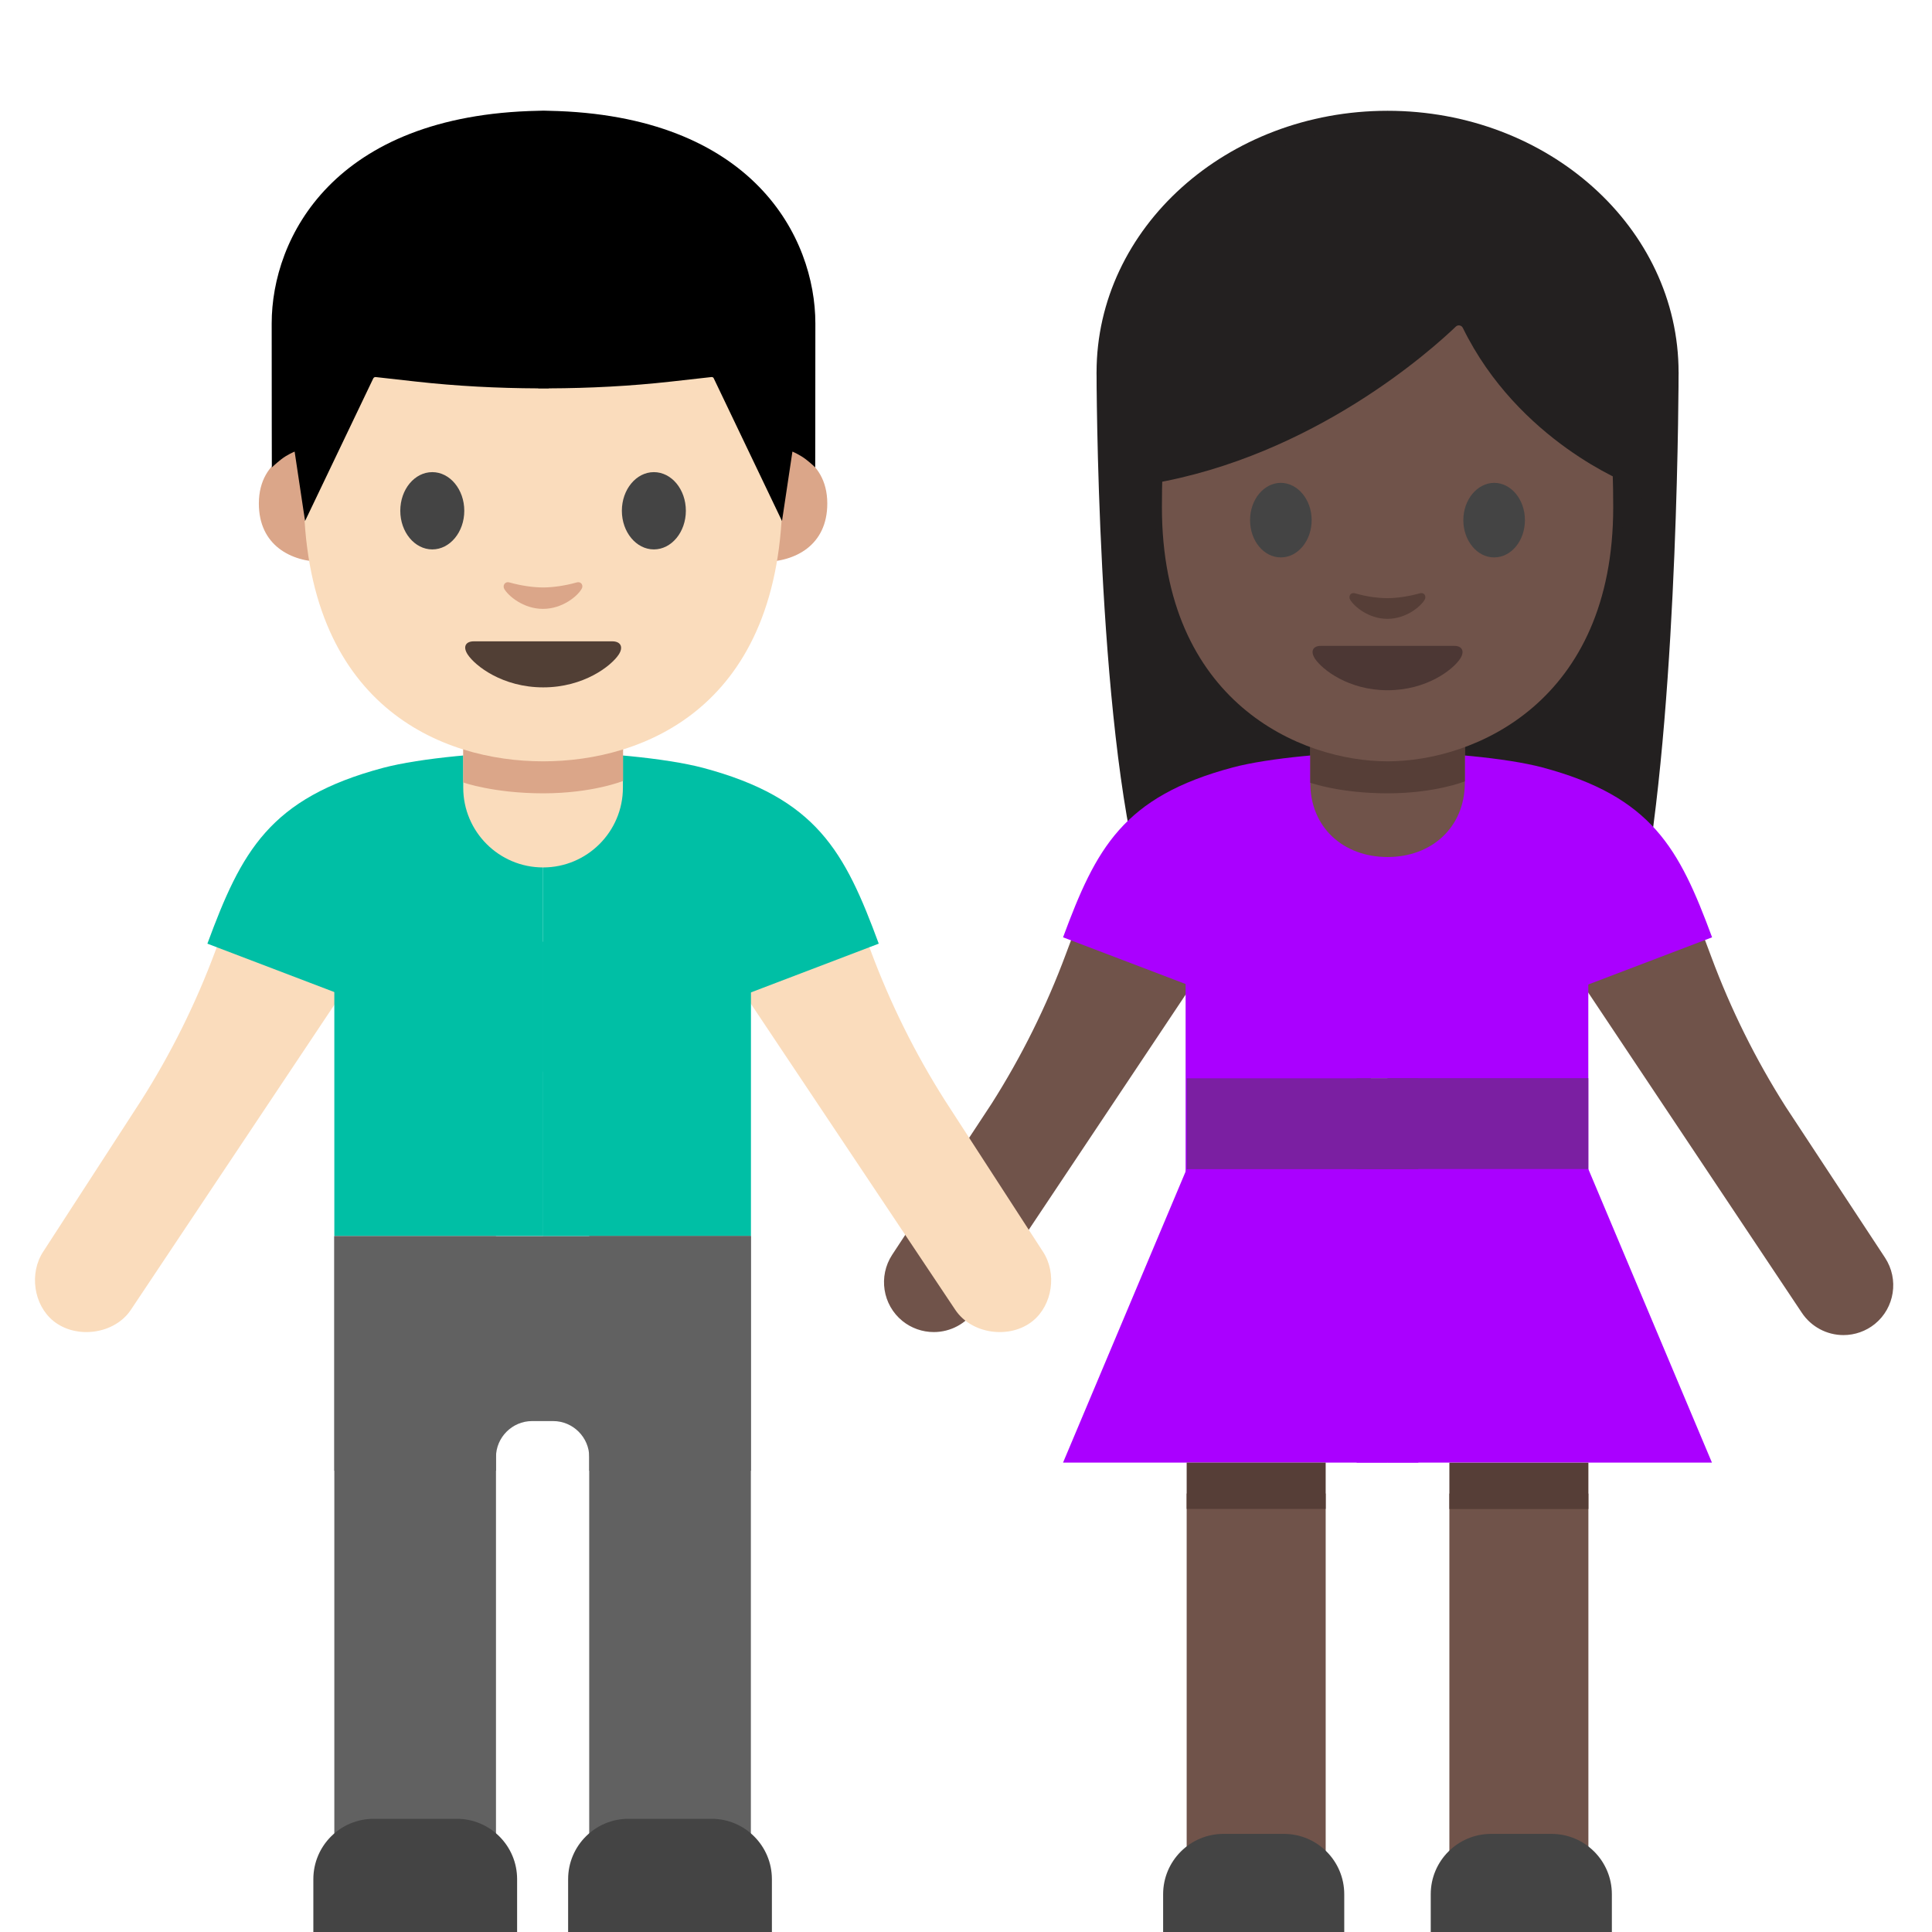
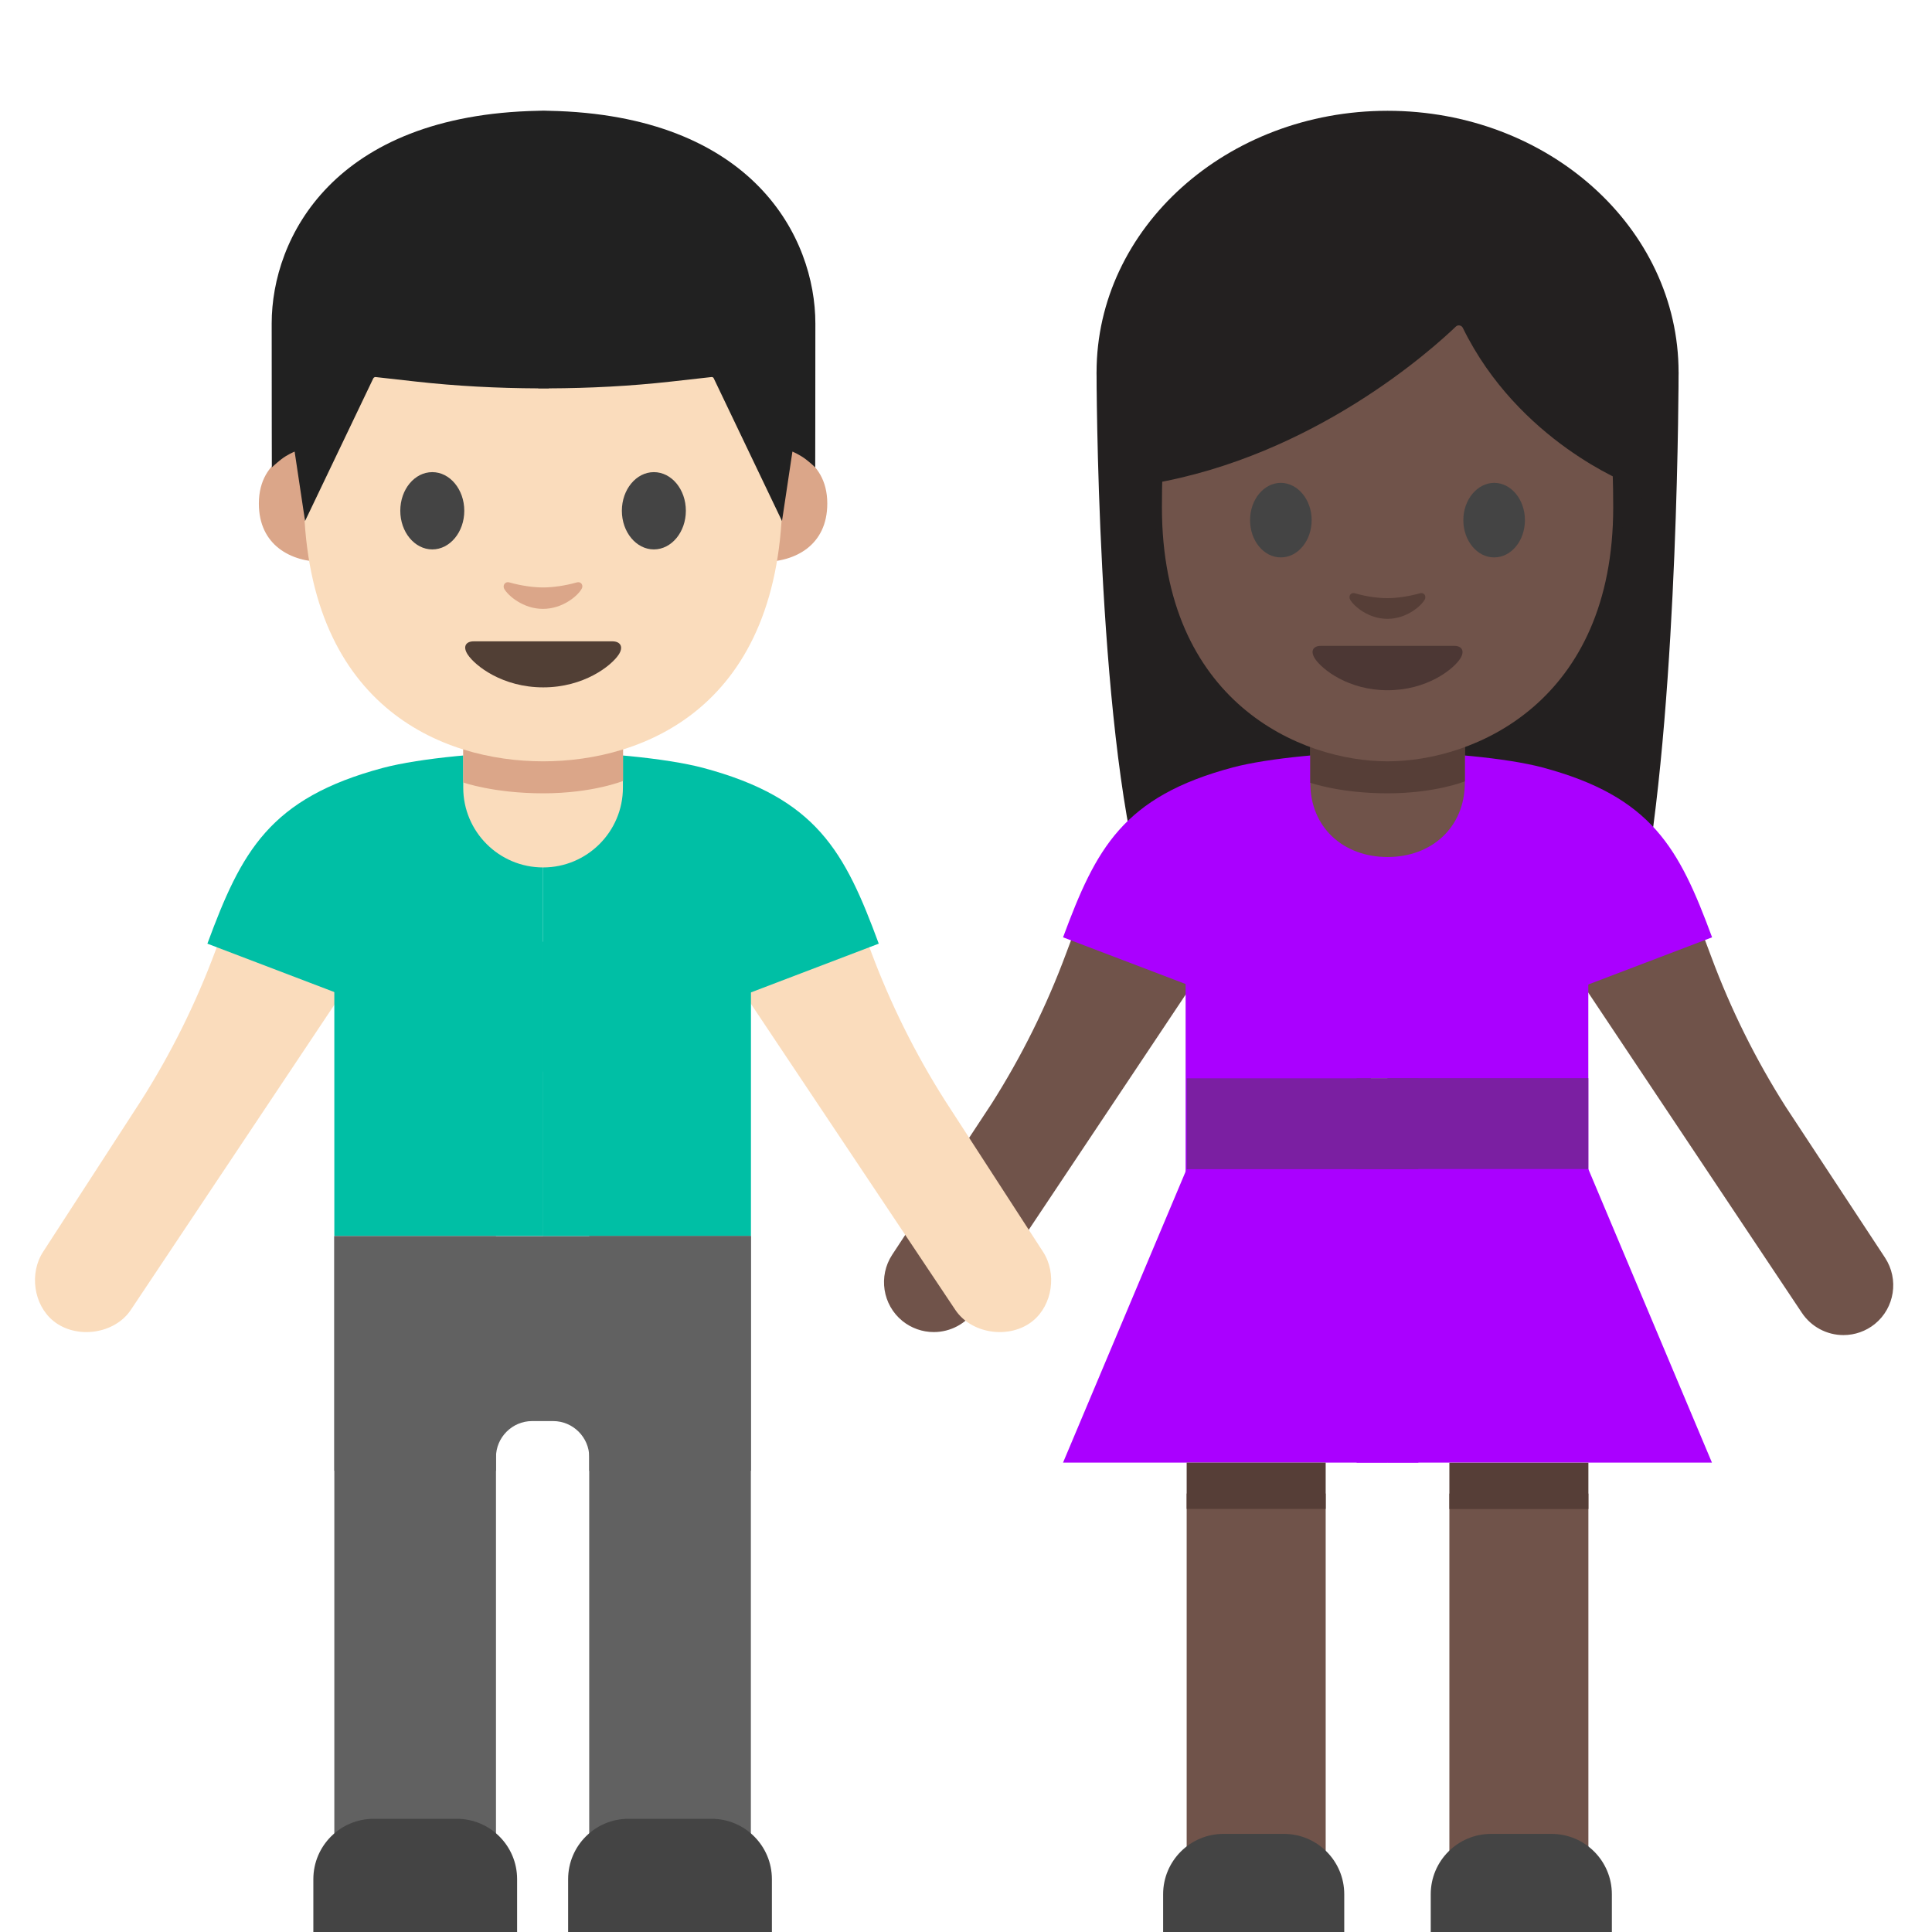
<svg xmlns="http://www.w3.org/2000/svg" width="100%" height="100%" viewBox="0 0 128 128" version="1.1" xml:space="preserve" style="fill-rule:evenodd;clip-rule:evenodd;stroke-linejoin:round;stroke-miterlimit:1.414;">
  <g>
    <path d="M72.65,24.67C72.65,24.67 72.65,47.86 75.64,58.64C77.11,63.95 78.95,67.3 83.36,63.99L100.46,63.82C104.86,67.18 108.02,63.96 108.97,58.5C111.21,45.62 111.21,24.67 111.21,24.67L72.65,24.67Z" style="fill:#232020;fill-rule:nonzero;" />
    <ellipse cx="91.93" cy="24.67" rx="19.28" ry="17.33" style="fill:#232020;" />
    <path d="M112.72,61.64L113.38,63.4C114.67,66.87 116.32,70.2 118.31,73.33L124.89,83.33C125.82,84.75 125.53,86.65 124.21,87.72C123.622,88.194 122.889,88.453 122.133,88.453C121.028,88.453 119.993,87.899 119.38,86.98L103.63,63.37L103.31,59.29L112.72,61.64ZM71.28,61.44L70.62,63.2C69.33,66.67 67.68,70 65.69,73.13L59.11,83.13C58.18,84.55 58.47,86.45 59.79,87.52C60.378,87.994 61.111,88.253 61.867,88.253C62.972,88.253 64.007,87.699 64.62,86.78L80.37,63.17L80.69,59.09L71.28,61.44Z" style="fill:#70534a;fill-rule:nonzero;" />
    <path d="M91.93,49.82C88.43,49.81 84.03,50.22 81.69,50.84C74.4,52.78 72.61,56.21 70.43,62.1L91.93,70.29L91.93,49.82Z" style="fill:rgb(170,0,255);fill-rule:nonzero;" />
    <rect x="88.66" y="55.66" width="5.31" height="15.77" style="fill:rgb(170,0,255);fill-rule:nonzero;" />
    <rect x="78.55" y="61.97" width="12.28" height="17.4" style="fill:rgb(170,0,255);fill-rule:nonzero;" />
    <path d="M78.62,77.45L70.43,96.9L91.93,96.9L91.93,77.45L78.62,77.45Z" style="fill:rgb(170,0,255);fill-rule:nonzero;" />
    <rect x="78.62" y="98.95" width="9.21" height="28.66" style="fill:#70534a;fill-rule:nonzero;" />
    <rect x="78.62" y="96.9" width="9.21" height="3.07" style="fill:#563e37;fill-rule:nonzero;" />
    <path d="M89.06,128L77.06,128L77.06,125.5C77.06,123.29 78.85,121.5 81.06,121.5L85.06,121.5C87.27,121.5 89.06,123.29 89.06,125.5L89.06,128Z" style="fill:rgb(68,68,68);fill-rule:nonzero;" />
    <path d="M91.93,49.82C95.43,49.81 99.83,50.22 102.17,50.84C109.46,52.78 111.25,56.21 113.43,62.1L91.93,70.29L91.93,49.82Z" style="fill:rgb(170,0,255);fill-rule:nonzero;" />
    <rect x="91.92" y="61.978" width="13.31" height="17.4" style="fill:rgb(170,0,255);fill-rule:nonzero;" />
    <path d="M105.23,77.45L113.42,96.9L91.93,96.9L91.93,77.45L105.23,77.45Z" style="fill:rgb(170,0,255);fill-rule:nonzero;" />
    <rect x="96.025" y="98.953" width="9.21" height="28.66" style="fill:#70534a;fill-rule:nonzero;" />
    <rect x="96.025" y="96.907" width="9.21" height="3.07" style="fill:#563e37;fill-rule:nonzero;" />
    <path d="M94.79,128L106.79,128L106.79,125.5C106.79,123.29 105,121.5 102.79,121.5L98.79,121.5C96.58,121.5 94.79,123.29 94.79,125.5L94.79,128Z" style="fill:rgb(68,68,68);fill-rule:nonzero;" />
    <path d="M91.93,56.78C88.99,56.78 86.81,54.81 86.81,51.87L86.81,46.75L97.05,46.75L97.05,51.87C97.04,54.8 94.87,56.78 91.93,56.78Z" style="fill:#70534a;fill-rule:nonzero;" />
    <path d="M97.04,51.77C97.04,51.77 95.09,52.56 91.93,52.56C88.77,52.56 86.81,51.86 86.81,51.86L86.81,46.84C86.81,45.5 87.7,44.04 89.04,44.04L94.83,44.04C96.17,44.04 97.05,45.4 97.05,46.74L97.05,51.77L97.04,51.77Z" style="fill:#563e37;fill-rule:nonzero;" />
    <rect x="89.88" y="76.43" width="4.09" height="20.47" style="fill:rgb(170,0,255);fill-rule:nonzero;" />
    <g>
      <rect x="78.62" y="71.44" width="13.31" height="6.02" style="fill:rgb(123,31,162);fill-rule:nonzero;" />
      <rect x="91.92" y="71.43" width="13.31" height="6.02" style="fill:rgb(123,31,162);fill-rule:nonzero;" />
      <rect x="89.88" y="71.44" width="4.09" height="6.02" style="fill:rgb(123,31,162);fill-rule:nonzero;" />
    </g>
    <path d="M91.93,11.51C80.08,11.51 76.98,20.7 76.98,33.6C76.98,46.51 86.17,50.44 91.93,50.44C97.69,50.44 106.88,46.5 106.88,33.6C106.88,20.7 103.78,11.51 91.93,11.51Z" style="fill:#70534a;fill-rule:nonzero;" />
    <path d="M96.45,21.64C94.87,23.15 87.05,30.21 76.26,32.05L76.26,17.59C76.26,17.59 80.92,8.35 92.09,8.35C103.26,8.35 107.92,17.82 107.92,17.82L107.92,32.05C107.92,32.05 100.6,29.24 96.92,21.73C96.874,21.625 96.769,21.557 96.654,21.557C96.578,21.557 96.504,21.587 96.45,21.64Z" style="fill:#232020;fill-rule:nonzero;" />
    <path d="M86.9,34.46C86.9,35.82 85.99,36.93 84.86,36.93C83.73,36.93 82.82,35.83 82.82,34.46C82.82,33.09 83.74,31.99 84.86,31.99C85.98,32 86.9,33.1 86.9,34.46M96.95,34.46C96.95,35.82 97.86,36.93 98.99,36.93C100.12,36.93 101.03,35.83 101.03,34.46C101.03,33.09 100.11,31.99 98.99,31.99C97.87,32 96.95,33.1 96.95,34.46" style="fill:rgb(68,68,68);fill-rule:nonzero;" />
    <path d="M96.35,42.79L91.93,42.79L87.51,42.79C87,42.79 86.79,43.13 87.12,43.64C87.59,44.35 89.33,45.73 91.93,45.73C94.53,45.73 96.27,44.36 96.74,43.64C97.07,43.13 96.85,42.79 96.35,42.79Z" style="fill:rgb(76,55,52);fill-rule:nonzero;" />
    <path d="M94.06,39.31C93.31,39.52 92.53,39.63 91.92,39.63C91.31,39.63 90.54,39.53 89.78,39.31C89.46,39.22 89.33,39.52 89.45,39.73C89.69,40.15 90.65,41 91.92,41C93.19,41 94.15,40.15 94.39,39.73C94.51,39.52 94.38,39.22 94.06,39.31Z" style="fill:#563e37;fill-rule:nonzero;" />
  </g>
  <g>
    <path d="M14.93,61.24L14.27,63C12.98,66.47 11.33,69.8 9.34,72.93L2.86,82.93C1.93,84.35 2.22,86.45 3.54,87.52C5.05,88.74 7.59,88.4 8.67,86.78L24.42,63.17L24.74,59.09L14.93,61.24Z" style="fill:#fadcbc;fill-rule:nonzero;" />
    <path d="M35.98,49.81C32.36,49.8 27.81,50.23 25.39,50.87C17.84,52.88 15.99,56.43 13.74,62.52L35.98,71L35.98,49.81Z" style="fill:#00bfa5;fill-rule:nonzero;" />
    <path d="M57.03,61.24L57.69,63C58.98,66.47 60.63,69.8 62.62,72.93L69.1,82.93C70.03,84.35 69.74,86.45 68.42,87.52C66.91,88.74 64.37,88.4 63.29,86.78L47.53,63.18L47.21,59.1L57.03,61.24Z" style="fill:#fadcbc;fill-rule:nonzero;" />
    <path d="M35.98,49.81C39.6,49.8 44.15,50.23 46.57,50.87C54.12,52.88 55.97,56.43 58.22,62.52L35.98,71L35.98,49.81Z" style="fill:#00bfa5;fill-rule:nonzero;" />
    <rect x="22.15" y="62.39" width="13.84" height="19.5" style="fill:#00bfa5;fill-rule:nonzero;" />
    <rect x="22.15" y="81.9" width="10.71" height="45.72" style="fill:rgb(97,97,97);fill-rule:nonzero;" />
    <path d="M34.26,128L20.76,128L20.76,124.5C20.76,122.29 22.55,120.5 24.76,120.5L30.26,120.5C32.47,120.5 34.26,122.29 34.26,124.5L34.26,128Z" style="fill:rgb(68,68,68);fill-rule:nonzero;" />
    <rect x="35.982" y="62.397" width="13.77" height="19.5" style="fill:#00bfa5;fill-rule:nonzero;" />
    <rect x="39.037" y="81.887" width="10.71" height="45.72" style="fill:rgb(97,97,97);fill-rule:nonzero;" />
    <path d="M37.64,128L51.14,128L51.14,124.5C51.14,122.29 49.35,120.5 47.14,120.5L41.64,120.5C39.43,120.5 37.64,122.29 37.64,124.5L37.64,128Z" style="fill:rgb(68,68,68);fill-rule:nonzero;" />
    <path d="M35.98,57.47C33.06,57.47 30.69,55.1 30.69,52.18L30.69,47.66L41.27,47.66L41.27,52.18C41.27,55.1 38.9,57.47 35.98,57.47Z" style="fill:#fadcbc;fill-rule:nonzero;" />
    <path d="M41.28,51.74C41.28,51.74 39.26,52.56 35.99,52.56C32.72,52.56 30.69,51.84 30.69,51.84L30.69,46.65C30.69,45.26 31.61,43.76 33,43.76L38.98,43.76C40.37,43.76 41.28,45.17 41.28,46.56L41.28,51.74Z" style="fill:#dba689;fill-rule:nonzero;" />
    <g>
      <path d="M51.89,29.71C51.89,29.71 54.81,30.22 54.81,33.36C54.81,36.13 52.68,37.23 50.55,37.23L50.55,29.72L51.89,29.72L51.89,29.71ZM20.07,29.71C20.07,29.71 17.15,30.22 17.15,33.36C17.15,36.13 19.28,37.23 21.41,37.23L21.41,29.72L20.07,29.72L20.07,29.71Z" style="fill:#dba689;fill-rule:nonzero;" />
      <path d="M35.98,9.13C23.41,9.13 20.12,18.88 20.12,32.57C20.12,46.77 29.25,50.44 35.98,50.44C42.62,50.44 51.84,46.87 51.84,32.57C51.85,18.88 48.56,9.13 35.98,9.13Z" style="fill:#fadcbc;fill-rule:nonzero;" />
      <path d="M30.76,33.84C30.76,35.25 29.81,36.4 28.64,36.4C27.47,36.4 26.52,35.25 26.52,33.84C26.52,32.42 27.47,31.28 28.64,31.28C29.81,31.28 30.76,32.43 30.76,33.84M41.2,33.84C41.2,35.25 42.15,36.4 43.32,36.4C44.49,36.4 45.44,35.25 45.44,33.84C45.44,32.42 44.49,31.28 43.32,31.28C42.15,31.28 41.2,32.43 41.2,33.84" style="fill:rgb(68,68,68);fill-rule:nonzero;" />
      <path d="M40.57,42.49L35.98,42.49L31.39,42.49C30.86,42.49 30.64,42.84 30.99,43.37C31.48,44.11 33.29,45.54 35.99,45.54C38.69,45.54 40.5,44.11 40.99,43.37C41.33,42.85 41.1,42.49 40.57,42.49Z" style="fill:rgb(81,63,53);fill-rule:nonzero;" />
      <path d="M38.2,38.59C37.42,38.81 36.61,38.92 35.98,38.92C35.35,38.92 34.54,38.81 33.76,38.59C33.43,38.5 33.29,38.81 33.41,39.02C33.66,39.46 34.66,40.34 35.97,40.34C37.29,40.34 38.29,39.46 38.53,39.02C38.67,38.81 38.53,38.5 38.2,38.59Z" style="fill:#dba689;fill-rule:nonzero;" />
-       <path d="M36.36,7.34C36.36,7.34 36.11,7.33 36.01,7.33C35.9,7.33 35.66,7.34 35.66,7.34C22.09,7.61 18,15.77 18,21.43C18,26.93 18.01,30.97 18.01,30.97C18.01,30.97 18.23,30.75 18.62,30.44C19.04,30.11 19.52,29.92 19.52,29.92L20.21,34.52L24.73,25.07C24.76,25.01 24.82,24.98 24.88,24.98L27.56,25.28C30.25,25.58 32.96,25.72 35.66,25.73L35.66,25.74L36.36,25.74L36.36,25.73C39.07,25.72 41.77,25.58 44.46,25.28L47.14,24.98C47.2,24.97 47.27,25.01 47.29,25.07L51.81,34.52L52.5,29.92C52.5,29.92 52.97,30.11 53.4,30.44C53.8,30.75 54.01,30.97 54.01,30.97C54.01,30.97 54.02,26.93 54.02,21.43C54.02,15.77 49.93,7.61 36.36,7.34Z" style="fill:212121;fill-rule:nonzero;" />
+       <path d="M36.36,7.34C36.36,7.34 36.11,7.33 36.01,7.33C35.9,7.33 35.66,7.34 35.66,7.34C22.09,7.61 18,15.77 18,21.43C18,26.93 18.01,30.97 18.01,30.97C18.01,30.97 18.23,30.75 18.62,30.44C19.04,30.11 19.52,29.92 19.52,29.92L20.21,34.52L24.73,25.07C24.76,25.01 24.82,24.98 24.88,24.98L27.56,25.28C30.25,25.58 32.96,25.72 35.66,25.73L35.66,25.74L36.36,25.74L36.36,25.73C39.07,25.72 41.77,25.58 44.46,25.28L47.14,24.98C47.2,24.97 47.27,25.01 47.29,25.07L51.81,34.52L52.5,29.92C52.5,29.92 52.97,30.11 53.4,30.44C53.8,30.75 54.01,30.97 54.01,30.97C54.01,30.97 54.02,26.93 54.02,21.43C54.02,15.77 49.93,7.61 36.36,7.34Z" style="fill:#212121;fill-rule:nonzero;" />
    </g>
    <path d="M49.75,81.9L22.15,81.9L22.15,97.44L32.86,97.44L32.86,96.54C32.86,95.229 33.939,94.15 35.25,94.15L36.65,94.15C37.961,94.15 39.04,95.229 39.04,96.54L39.04,97.44L49.75,97.44L49.75,81.9Z" style="fill:rgb(97,97,97);fill-rule:nonzero;" />
  </g>
</svg>
